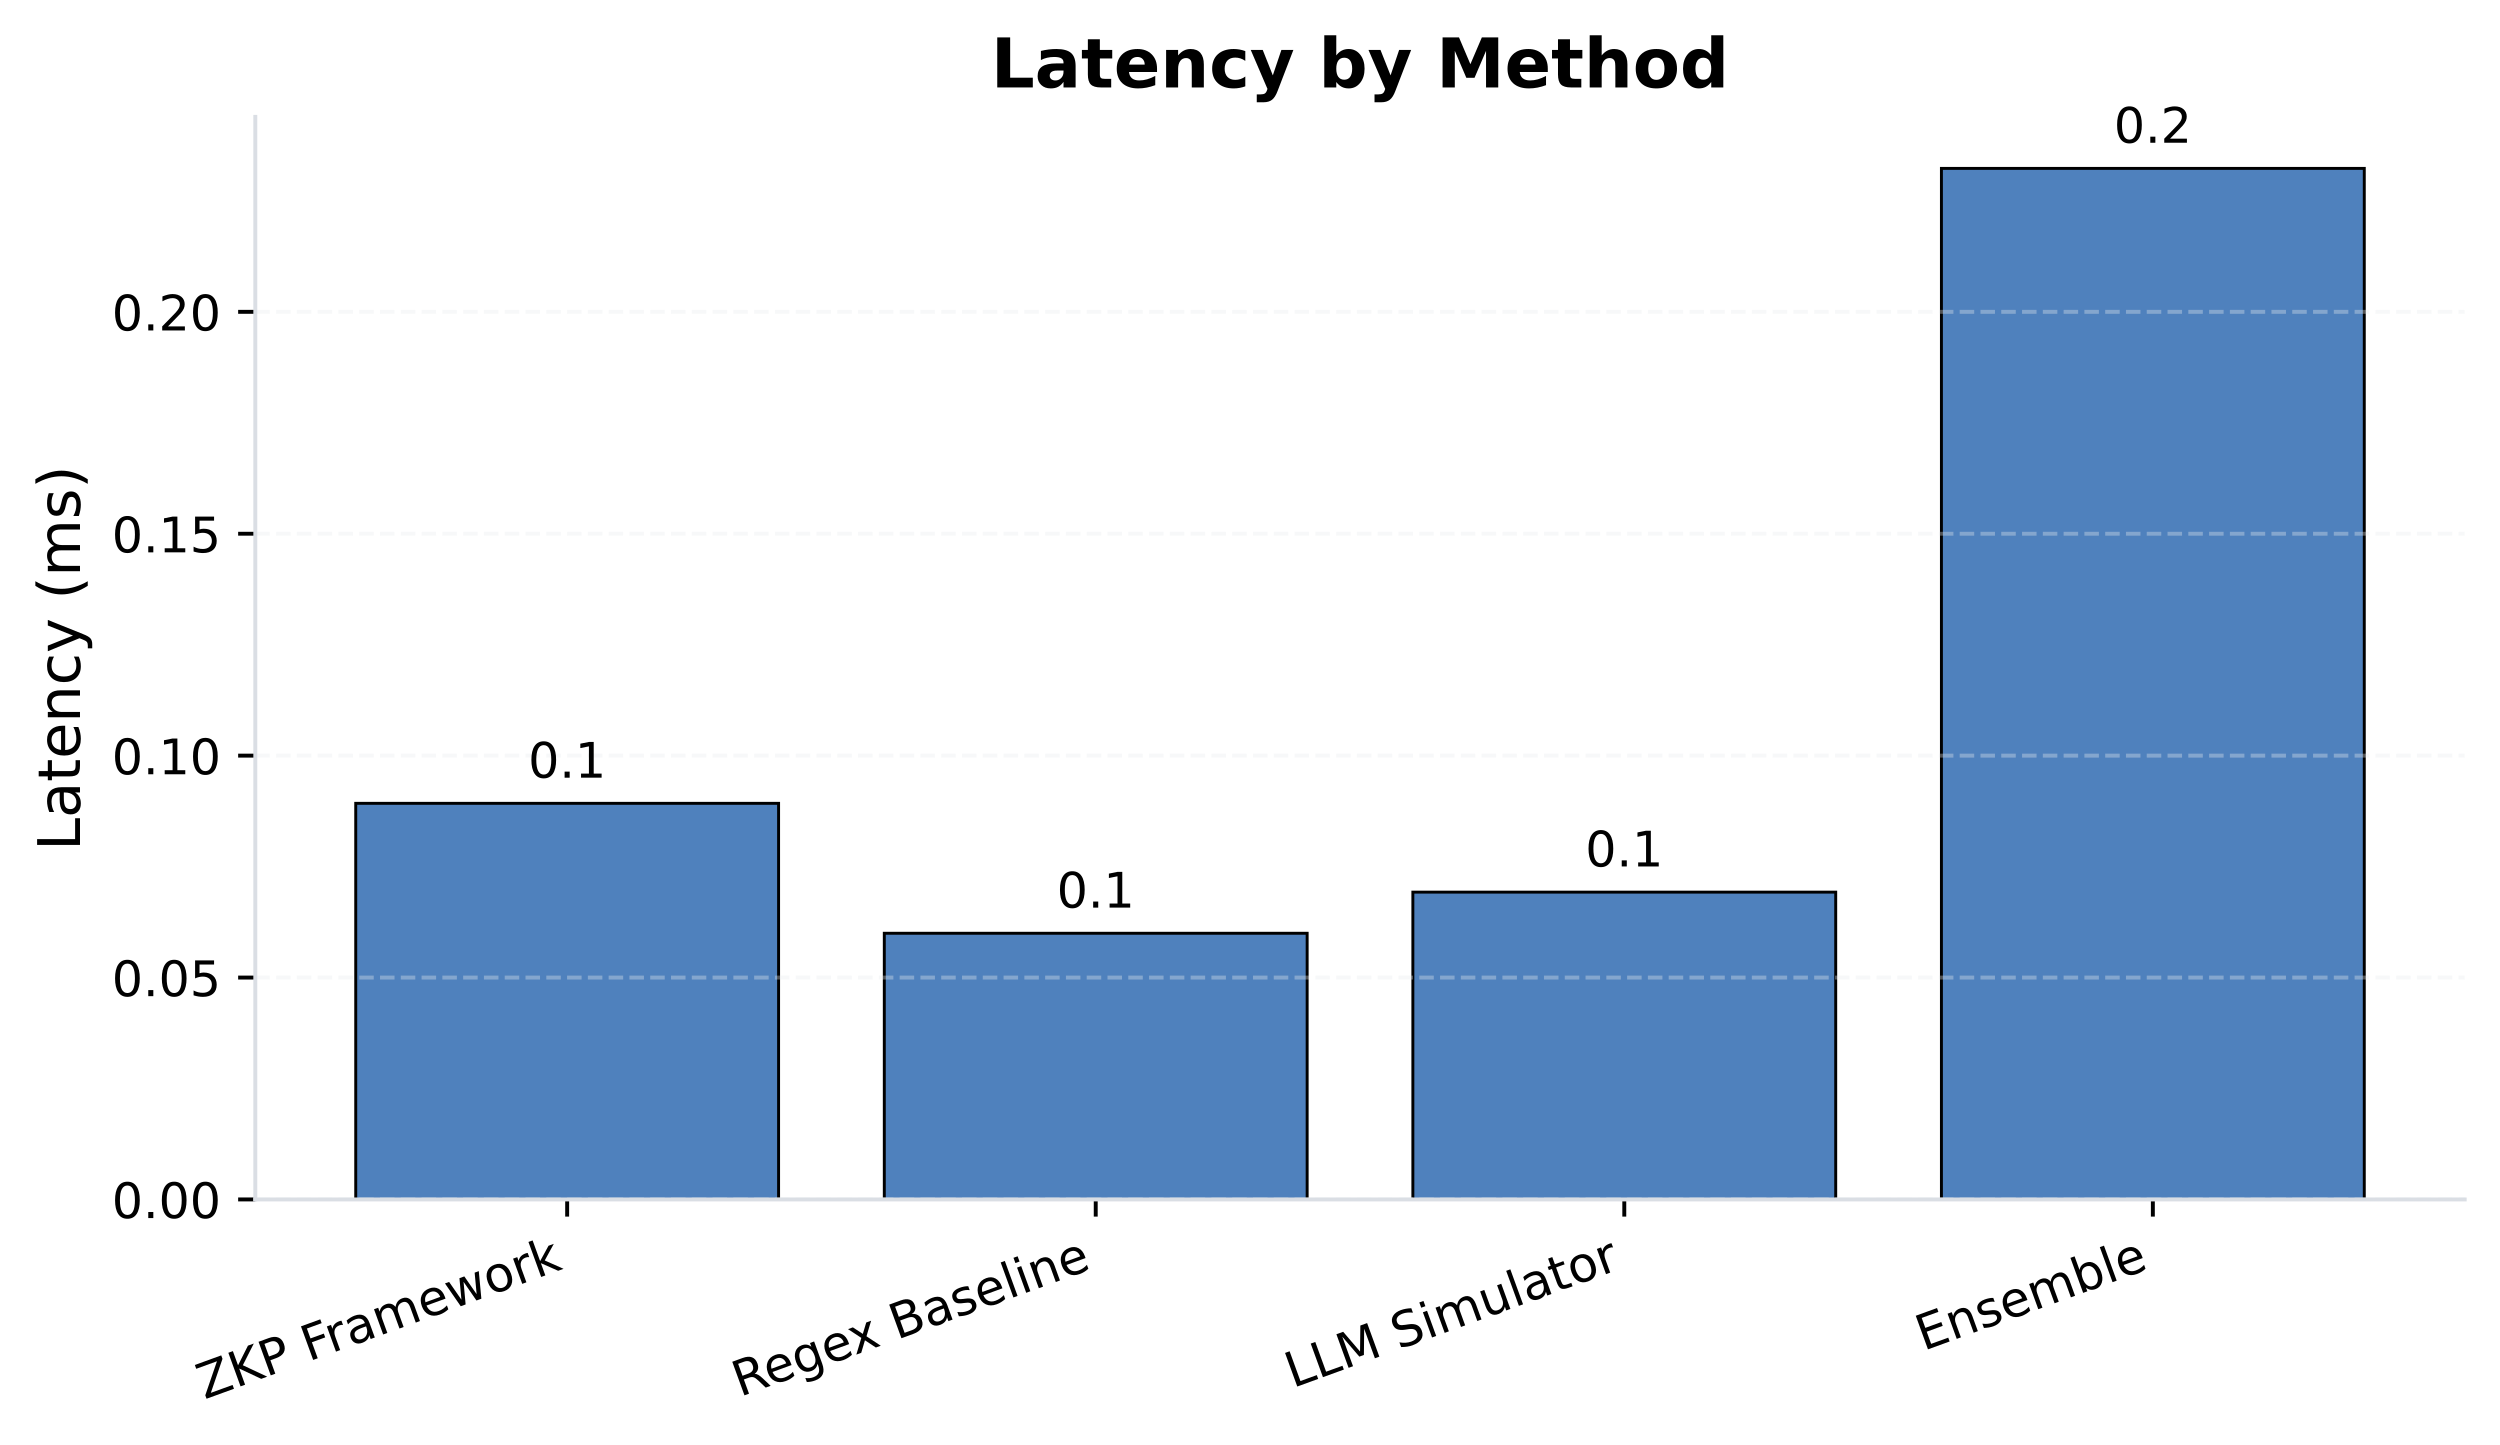
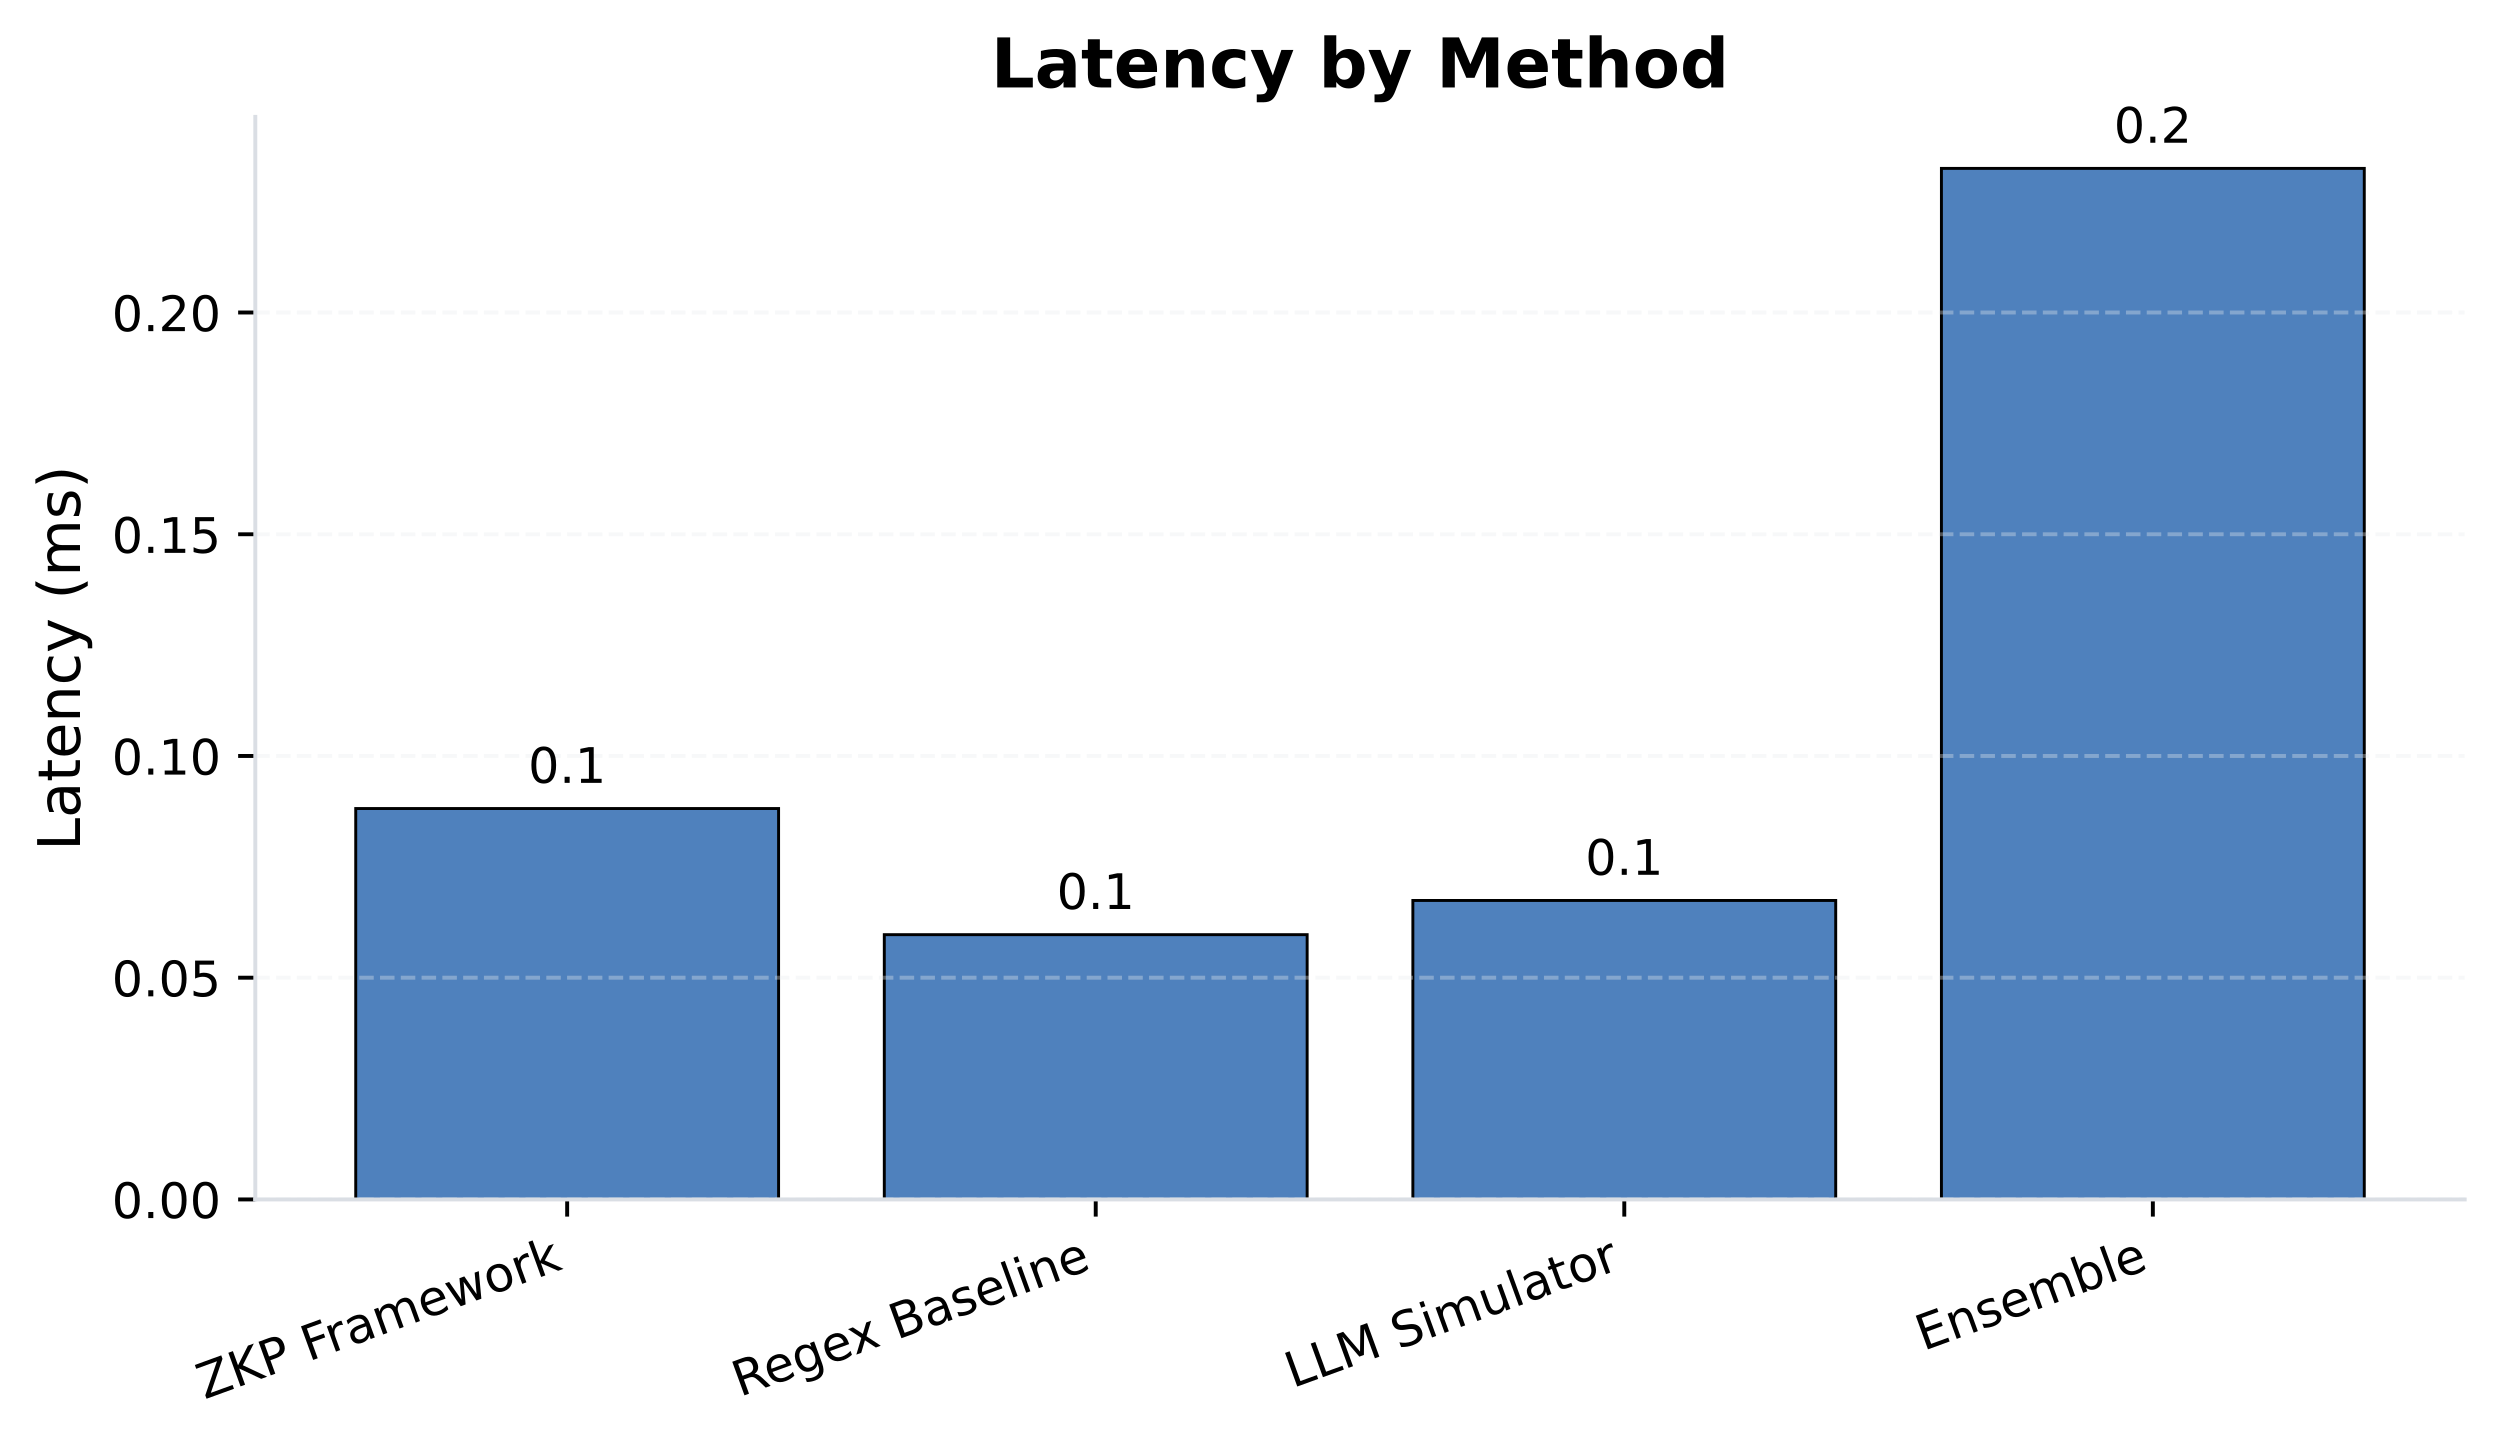
<svg xmlns="http://www.w3.org/2000/svg" xmlns:xlink="http://www.w3.org/1999/xlink" width="509.979pt" height="294.641pt" viewBox="0 0 509.979 294.641" version="1.1">
  <defs>
    <style type="text/css">*{stroke-linejoin: round; stroke-linecap: butt}</style>
  </defs>
  <g id="figure_1">
    <g id="patch_1">
      <path d="M 0 294.641  L 509.979 294.641  L 509.979 0  L 0 0  L 0 294.641  z " style="fill: none" />
    </g>
    <g id="axes_1">
      <g id="patch_2">
        <path d="M 52.079 244.678  L 502.779 244.678  L 502.779 23.838  L 52.079 23.838  L 52.079 244.678  z " style="fill: none" />
      </g>
      <g id="patch_3">
-         <path d="M 72.566 244.678  L 158.824 244.678  L 158.824 163.879  L 72.566 163.879  z " clip-path="url(#p76d40396f7)" style="fill: #4f81bd; stroke: #000000; stroke-width: 0.6; stroke-linejoin: miter" />
+         <path d="M 72.566 244.678  L 158.824 244.678  L 158.824 164.93  L 72.566 164.93  z " clip-path="url(#pe592cdf521)" style="fill: #4f81bd; stroke: #000000; stroke-width: 0.6; stroke-linejoin: miter" />
      </g>
      <g id="patch_4">
-         <path d="M 180.389 244.678  L 266.647 244.678  L 266.647 190.382  L 180.389 190.382  z " clip-path="url(#p76d40396f7)" style="fill: #4f81bd; stroke: #000000; stroke-width: 0.6; stroke-linejoin: miter" />
+         <path d="M 180.389 244.678  L 266.647 244.678  L 266.647 190.661  L 180.389 190.661  z " clip-path="url(#pe592cdf521)" style="fill: #4f81bd; stroke: #000000; stroke-width: 0.6; stroke-linejoin: miter" />
      </g>
      <g id="patch_5">
-         <path d="M 288.212 244.678  L 374.47 244.678  L 374.47 181.982  L 288.212 181.982  z " clip-path="url(#p76d40396f7)" style="fill: #4f81bd; stroke: #000000; stroke-width: 0.6; stroke-linejoin: miter" />
+         <path d="M 288.212 244.678  L 374.47 244.678  L 374.47 183.691  L 288.212 183.691  z " clip-path="url(#pe592cdf521)" style="fill: #4f81bd; stroke: #000000; stroke-width: 0.6; stroke-linejoin: miter" />
      </g>
      <g id="patch_6">
-         <path d="M 396.035 244.678  L 482.293 244.678  L 482.293 34.354  L 396.035 34.354  z " clip-path="url(#p76d40396f7)" style="fill: #4f81bd; stroke: #000000; stroke-width: 0.6; stroke-linejoin: miter" />
+         <path d="M 396.035 244.678  L 482.293 244.678  L 482.293 34.354  L 396.035 34.354  z " clip-path="url(#pe592cdf521)" style="fill: #4f81bd; stroke: #000000; stroke-width: 0.6; stroke-linejoin: miter" />
      </g>
      <g id="matplotlib.axis_1">
        <g id="xtick_1">
          <g id="line2d_1">
            <defs>
-               <path id="me2a628944d" d="M 0 0  L 0 3.5  " style="stroke: #000000; stroke-width: 0.8" />
+               <path id="m9c0363517e" d="M 0 0  L 0 3.5  " style="stroke: #000000; stroke-width: 0.8" />
            </defs>
            <g>
-               <use xlink:href="#me2a628944d" x="115.695" y="244.678" style="stroke: #000000; stroke-width: 0.8" />
+               <use xlink:href="#m9c0363517e" x="115.695" y="244.678" style="stroke: #000000; stroke-width: 0.8" />
            </g>
          </g>
          <g id="text_1">
            <g transform="translate(41.71257 285.4866) rotate(-20) scale(0.1 -0.1)">
              <defs>
                <path id="DejaVuSans-5a" d="M 359 4666  L 4025 4666  L 4025 4184  L 1075 531  L 4097 531  L 4097 0  L 288 0  L 288 481  L 3238 4134  L 359 4134  L 359 4666  z " transform="scale(0.015625)" />
                <path id="DejaVuSans-4b" d="M 628 4666  L 1259 4666  L 1259 2694  L 3353 4666  L 4166 4666  L 1850 2491  L 4331 0  L 3500 0  L 1259 2247  L 1259 0  L 628 0  L 628 4666  z " transform="scale(0.015625)" />
                <path id="DejaVuSans-50" d="M 1259 4147  L 1259 2394  L 2053 2394  Q 2494 2394 2734 2622  Q 2975 2850 2975 3272  Q 2975 3691 2734 3919  Q 2494 4147 2053 4147  L 1259 4147  z M 628 4666  L 2053 4666  Q 2838 4666 3239 4311  Q 3641 3956 3641 3272  Q 3641 2581 3239 2228  Q 2838 1875 2053 1875  L 1259 1875  L 1259 0  L 628 0  L 628 4666  z " transform="scale(0.015625)" />
                <path id="DejaVuSans-20" transform="scale(0.015625)" />
                <path id="DejaVuSans-46" d="M 628 4666  L 3309 4666  L 3309 4134  L 1259 4134  L 1259 2759  L 3109 2759  L 3109 2228  L 1259 2228  L 1259 0  L 628 0  L 628 4666  z " transform="scale(0.015625)" />
                <path id="DejaVuSans-72" d="M 2631 2963  Q 2534 3019 2420 3045  Q 2306 3072 2169 3072  Q 1681 3072 1420 2755  Q 1159 2438 1159 1844  L 1159 0  L 581 0  L 581 3500  L 1159 3500  L 1159 2956  Q 1341 3275 1631 3429  Q 1922 3584 2338 3584  Q 2397 3584 2469 3576  Q 2541 3569 2628 3553  L 2631 2963  z " transform="scale(0.015625)" />
                <path id="DejaVuSans-61" d="M 2194 1759  Q 1497 1759 1228 1600  Q 959 1441 959 1056  Q 959 750 1161 570  Q 1363 391 1709 391  Q 2188 391 2477 730  Q 2766 1069 2766 1631  L 2766 1759  L 2194 1759  z M 3341 1997  L 3341 0  L 2766 0  L 2766 531  Q 2569 213 2275 61  Q 1981 -91 1556 -91  Q 1019 -91 701 211  Q 384 513 384 1019  Q 384 1609 779 1909  Q 1175 2209 1959 2209  L 2766 2209  L 2766 2266  Q 2766 2663 2505 2880  Q 2244 3097 1772 3097  Q 1472 3097 1187 3025  Q 903 2953 641 2809  L 641 3341  Q 956 3463 1253 3523  Q 1550 3584 1831 3584  Q 2591 3584 2966 3190  Q 3341 2797 3341 1997  z " transform="scale(0.015625)" />
                <path id="DejaVuSans-6d" d="M 3328 2828  Q 3544 3216 3844 3400  Q 4144 3584 4550 3584  Q 5097 3584 5394 3201  Q 5691 2819 5691 2113  L 5691 0  L 5113 0  L 5113 2094  Q 5113 2597 4934 2840  Q 4756 3084 4391 3084  Q 3944 3084 3684 2787  Q 3425 2491 3425 1978  L 3425 0  L 2847 0  L 2847 2094  Q 2847 2600 2669 2842  Q 2491 3084 2119 3084  Q 1678 3084 1418 2786  Q 1159 2488 1159 1978  L 1159 0  L 581 0  L 581 3500  L 1159 3500  L 1159 2956  Q 1356 3278 1631 3431  Q 1906 3584 2284 3584  Q 2666 3584 2933 3390  Q 3200 3197 3328 2828  z " transform="scale(0.015625)" />
                <path id="DejaVuSans-65" d="M 3597 1894  L 3597 1613  L 953 1613  Q 991 1019 1311 708  Q 1631 397 2203 397  Q 2534 397 2845 478  Q 3156 559 3463 722  L 3463 178  Q 3153 47 2828 -22  Q 2503 -91 2169 -91  Q 1331 -91 842 396  Q 353 884 353 1716  Q 353 2575 817 3079  Q 1281 3584 2069 3584  Q 2775 3584 3186 3129  Q 3597 2675 3597 1894  z M 3022 2063  Q 3016 2534 2758 2815  Q 2500 3097 2075 3097  Q 1594 3097 1305 2825  Q 1016 2553 972 2059  L 3022 2063  z " transform="scale(0.015625)" />
                <path id="DejaVuSans-77" d="M 269 3500  L 844 3500  L 1563 769  L 2278 3500  L 2956 3500  L 3675 769  L 4391 3500  L 4966 3500  L 4050 0  L 3372 0  L 2619 2869  L 1863 0  L 1184 0  L 269 3500  z " transform="scale(0.015625)" />
                <path id="DejaVuSans-6f" d="M 1959 3097  Q 1497 3097 1228 2736  Q 959 2375 959 1747  Q 959 1119 1226 758  Q 1494 397 1959 397  Q 2419 397 2687 759  Q 2956 1122 2956 1747  Q 2956 2369 2687 2733  Q 2419 3097 1959 3097  z M 1959 3584  Q 2709 3584 3137 3096  Q 3566 2609 3566 1747  Q 3566 888 3137 398  Q 2709 -91 1959 -91  Q 1206 -91 779 398  Q 353 888 353 1747  Q 353 2609 779 3096  Q 1206 3584 1959 3584  z " transform="scale(0.015625)" />
                <path id="DejaVuSans-6b" d="M 581 4863  L 1159 4863  L 1159 1991  L 2875 3500  L 3609 3500  L 1753 1863  L 3688 0  L 2938 0  L 1159 1709  L 1159 0  L 581 0  L 581 4863  z " transform="scale(0.015625)" />
              </defs>
              <use xlink:href="#DejaVuSans-5a" />
              <use xlink:href="#DejaVuSans-4b" transform="translate(68.50586 0)" />
              <use xlink:href="#DejaVuSans-50" transform="translate(134.082 0)" />
              <use xlink:href="#DejaVuSans-20" transform="translate(194.3848 0)" />
              <use xlink:href="#DejaVuSans-46" transform="translate(226.1719 0)" />
              <use xlink:href="#DejaVuSans-72" transform="translate(276.4414 0)" />
              <use xlink:href="#DejaVuSans-61" transform="translate(317.5547 0)" />
              <use xlink:href="#DejaVuSans-6d" transform="translate(378.834 0)" />
              <use xlink:href="#DejaVuSans-65" transform="translate(476.2461 0)" />
              <use xlink:href="#DejaVuSans-77" transform="translate(537.7695 0)" />
              <use xlink:href="#DejaVuSans-6f" transform="translate(619.5566 0)" />
              <use xlink:href="#DejaVuSans-72" transform="translate(680.7383 0)" />
              <use xlink:href="#DejaVuSans-6b" transform="translate(721.8516 0)" />
            </g>
          </g>
        </g>
        <g id="xtick_2">
          <g id="line2d_2">
            <g>
-               <use xlink:href="#me2a628944d" x="223.518" y="244.678" style="stroke: #000000; stroke-width: 0.8" />
+               <use xlink:href="#m9c0363517e" x="223.518" y="244.678" style="stroke: #000000; stroke-width: 0.8" />
            </g>
          </g>
          <g id="text_2">
            <g transform="translate(150.9451 284.9735) rotate(-20) scale(0.1 -0.1)">
              <defs>
                <path id="DejaVuSans-52" d="M 2841 2188  Q 3044 2119 3236 1894  Q 3428 1669 3622 1275  L 4263 0  L 3584 0  L 2988 1197  Q 2756 1666 2539 1819  Q 2322 1972 1947 1972  L 1259 1972  L 1259 0  L 628 0  L 628 4666  L 2053 4666  Q 2853 4666 3247 4331  Q 3641 3997 3641 3322  Q 3641 2881 3436 2590  Q 3231 2300 2841 2188  z M 1259 4147  L 1259 2491  L 2053 2491  Q 2509 2491 2742 2702  Q 2975 2913 2975 3322  Q 2975 3731 2742 3939  Q 2509 4147 2053 4147  L 1259 4147  z " transform="scale(0.015625)" />
                <path id="DejaVuSans-67" d="M 2906 1791  Q 2906 2416 2648 2759  Q 2391 3103 1925 3103  Q 1463 3103 1205 2759  Q 947 2416 947 1791  Q 947 1169 1205 825  Q 1463 481 1925 481  Q 2391 481 2648 825  Q 2906 1169 2906 1791  z M 3481 434  Q 3481 -459 3084 -895  Q 2688 -1331 1869 -1331  Q 1566 -1331 1297 -1286  Q 1028 -1241 775 -1147  L 775 -588  Q 1028 -725 1275 -790  Q 1522 -856 1778 -856  Q 2344 -856 2625 -561  Q 2906 -266 2906 331  L 2906 616  Q 2728 306 2450 153  Q 2172 0 1784 0  Q 1141 0 747 490  Q 353 981 353 1791  Q 353 2603 747 3093  Q 1141 3584 1784 3584  Q 2172 3584 2450 3431  Q 2728 3278 2906 2969  L 2906 3500  L 3481 3500  L 3481 434  z " transform="scale(0.015625)" />
                <path id="DejaVuSans-78" d="M 3513 3500  L 2247 1797  L 3578 0  L 2900 0  L 1881 1375  L 863 0  L 184 0  L 1544 1831  L 300 3500  L 978 3500  L 1906 2253  L 2834 3500  L 3513 3500  z " transform="scale(0.015625)" />
                <path id="DejaVuSans-42" d="M 1259 2228  L 1259 519  L 2272 519  Q 2781 519 3026 730  Q 3272 941 3272 1375  Q 3272 1813 3026 2020  Q 2781 2228 2272 2228  L 1259 2228  z M 1259 4147  L 1259 2741  L 2194 2741  Q 2656 2741 2882 2914  Q 3109 3088 3109 3444  Q 3109 3797 2882 3972  Q 2656 4147 2194 4147  L 1259 4147  z M 628 4666  L 2241 4666  Q 2963 4666 3353 4366  Q 3744 4066 3744 3513  Q 3744 3084 3544 2831  Q 3344 2578 2956 2516  Q 3422 2416 3680 2098  Q 3938 1781 3938 1306  Q 3938 681 3513 340  Q 3088 0 2303 0  L 628 0  L 628 4666  z " transform="scale(0.015625)" />
                <path id="DejaVuSans-73" d="M 2834 3397  L 2834 2853  Q 2591 2978 2328 3040  Q 2066 3103 1784 3103  Q 1356 3103 1142 2972  Q 928 2841 928 2578  Q 928 2378 1081 2264  Q 1234 2150 1697 2047  L 1894 2003  Q 2506 1872 2764 1633  Q 3022 1394 3022 966  Q 3022 478 2636 193  Q 2250 -91 1575 -91  Q 1294 -91 989 -36  Q 684 19 347 128  L 347 722  Q 666 556 975 473  Q 1284 391 1588 391  Q 1994 391 2212 530  Q 2431 669 2431 922  Q 2431 1156 2273 1281  Q 2116 1406 1581 1522  L 1381 1569  Q 847 1681 609 1914  Q 372 2147 372 2553  Q 372 3047 722 3315  Q 1072 3584 1716 3584  Q 2034 3584 2315 3537  Q 2597 3491 2834 3397  z " transform="scale(0.015625)" />
                <path id="DejaVuSans-6c" d="M 603 4863  L 1178 4863  L 1178 0  L 603 0  L 603 4863  z " transform="scale(0.015625)" />
                <path id="DejaVuSans-69" d="M 603 3500  L 1178 3500  L 1178 0  L 603 0  L 603 3500  z M 603 4863  L 1178 4863  L 1178 4134  L 603 4134  L 603 4863  z " transform="scale(0.015625)" />
                <path id="DejaVuSans-6e" d="M 3513 2113  L 3513 0  L 2938 0  L 2938 2094  Q 2938 2591 2744 2837  Q 2550 3084 2163 3084  Q 1697 3084 1428 2787  Q 1159 2491 1159 1978  L 1159 0  L 581 0  L 581 3500  L 1159 3500  L 1159 2956  Q 1366 3272 1645 3428  Q 1925 3584 2291 3584  Q 2894 3584 3203 3211  Q 3513 2838 3513 2113  z " transform="scale(0.015625)" />
              </defs>
              <use xlink:href="#DejaVuSans-52" />
              <use xlink:href="#DejaVuSans-65" transform="translate(64.98242 0)" />
              <use xlink:href="#DejaVuSans-67" transform="translate(126.5059 0)" />
              <use xlink:href="#DejaVuSans-65" transform="translate(189.9824 0)" />
              <use xlink:href="#DejaVuSans-78" transform="translate(249.7559 0)" />
              <use xlink:href="#DejaVuSans-20" transform="translate(308.9355 0)" />
              <use xlink:href="#DejaVuSans-42" transform="translate(340.7227 0)" />
              <use xlink:href="#DejaVuSans-61" transform="translate(409.3262 0)" />
              <use xlink:href="#DejaVuSans-73" transform="translate(470.6055 0)" />
              <use xlink:href="#DejaVuSans-65" transform="translate(522.7051 0)" />
              <use xlink:href="#DejaVuSans-6c" transform="translate(584.2285 0)" />
              <use xlink:href="#DejaVuSans-69" transform="translate(612.0117 0)" />
              <use xlink:href="#DejaVuSans-6e" transform="translate(639.7949 0)" />
              <use xlink:href="#DejaVuSans-65" transform="translate(703.1738 0)" />
            </g>
          </g>
        </g>
        <g id="xtick_3">
          <g id="line2d_3">
            <g>
-               <use xlink:href="#me2a628944d" x="331.341" y="244.678" style="stroke: #000000; stroke-width: 0.8" />
+               <use xlink:href="#m9c0363517e" x="331.341" y="244.678" style="stroke: #000000; stroke-width: 0.8" />
            </g>
          </g>
          <g id="text_3">
            <g transform="translate(263.7132 283.1737) rotate(-20) scale(0.1 -0.1)">
              <defs>
                <path id="DejaVuSans-4c" d="M 628 4666  L 1259 4666  L 1259 531  L 3531 531  L 3531 0  L 628 0  L 628 4666  z " transform="scale(0.015625)" />
                <path id="DejaVuSans-4d" d="M 628 4666  L 1569 4666  L 2759 1491  L 3956 4666  L 4897 4666  L 4897 0  L 4281 0  L 4281 4097  L 3078 897  L 2444 897  L 1241 4097  L 1241 0  L 628 0  L 628 4666  z " transform="scale(0.015625)" />
                <path id="DejaVuSans-53" d="M 3425 4513  L 3425 3897  Q 3066 4069 2747 4153  Q 2428 4238 2131 4238  Q 1616 4238 1336 4038  Q 1056 3838 1056 3469  Q 1056 3159 1242 3001  Q 1428 2844 1947 2747  L 2328 2669  Q 3034 2534 3370 2195  Q 3706 1856 3706 1288  Q 3706 609 3251 259  Q 2797 -91 1919 -91  Q 1588 -91 1214 -16  Q 841 59 441 206  L 441 856  Q 825 641 1194 531  Q 1563 422 1919 422  Q 2459 422 2753 634  Q 3047 847 3047 1241  Q 3047 1584 2836 1778  Q 2625 1972 2144 2069  L 1759 2144  Q 1053 2284 737 2584  Q 422 2884 422 3419  Q 422 4038 858 4394  Q 1294 4750 2059 4750  Q 2388 4750 2728 4690  Q 3069 4631 3425 4513  z " transform="scale(0.015625)" />
                <path id="DejaVuSans-75" d="M 544 1381  L 544 3500  L 1119 3500  L 1119 1403  Q 1119 906 1312 657  Q 1506 409 1894 409  Q 2359 409 2629 706  Q 2900 1003 2900 1516  L 2900 3500  L 3475 3500  L 3475 0  L 2900 0  L 2900 538  Q 2691 219 2414 64  Q 2138 -91 1772 -91  Q 1169 -91 856 284  Q 544 659 544 1381  z M 1991 3584  L 1991 3584  z " transform="scale(0.015625)" />
                <path id="DejaVuSans-74" d="M 1172 4494  L 1172 3500  L 2356 3500  L 2356 3053  L 1172 3053  L 1172 1153  Q 1172 725 1289 603  Q 1406 481 1766 481  L 2356 481  L 2356 0  L 1766 0  Q 1100 0 847 248  Q 594 497 594 1153  L 594 3053  L 172 3053  L 172 3500  L 594 3500  L 594 4494  L 1172 4494  z " transform="scale(0.015625)" />
              </defs>
              <use xlink:href="#DejaVuSans-4c" />
              <use xlink:href="#DejaVuSans-4c" transform="translate(55.71289 0)" />
              <use xlink:href="#DejaVuSans-4d" transform="translate(111.4258 0)" />
              <use xlink:href="#DejaVuSans-20" transform="translate(197.7051 0)" />
              <use xlink:href="#DejaVuSans-53" transform="translate(229.4922 0)" />
              <use xlink:href="#DejaVuSans-69" transform="translate(292.9688 0)" />
              <use xlink:href="#DejaVuSans-6d" transform="translate(320.752 0)" />
              <use xlink:href="#DejaVuSans-75" transform="translate(418.1641 0)" />
              <use xlink:href="#DejaVuSans-6c" transform="translate(481.543 0)" />
              <use xlink:href="#DejaVuSans-61" transform="translate(509.3262 0)" />
              <use xlink:href="#DejaVuSans-74" transform="translate(570.6055 0)" />
              <use xlink:href="#DejaVuSans-6f" transform="translate(609.8145 0)" />
              <use xlink:href="#DejaVuSans-72" transform="translate(670.9961 0)" />
            </g>
          </g>
        </g>
        <g id="xtick_4">
          <g id="line2d_4">
            <g>
-               <use xlink:href="#me2a628944d" x="439.164" y="244.678" style="stroke: #000000; stroke-width: 0.8" />
+               <use xlink:href="#m9c0363517e" x="439.164" y="244.678" style="stroke: #000000; stroke-width: 0.8" />
            </g>
          </g>
          <g id="text_4">
            <g transform="translate(392.3709 275.5904) rotate(-20) scale(0.1 -0.1)">
              <defs>
                <path id="DejaVuSans-45" d="M 628 4666  L 3578 4666  L 3578 4134  L 1259 4134  L 1259 2753  L 3481 2753  L 3481 2222  L 1259 2222  L 1259 531  L 3634 531  L 3634 0  L 628 0  L 628 4666  z " transform="scale(0.015625)" />
                <path id="DejaVuSans-62" d="M 3116 1747  Q 3116 2381 2855 2742  Q 2594 3103 2138 3103  Q 1681 3103 1420 2742  Q 1159 2381 1159 1747  Q 1159 1113 1420 752  Q 1681 391 2138 391  Q 2594 391 2855 752  Q 3116 1113 3116 1747  z M 1159 2969  Q 1341 3281 1617 3432  Q 1894 3584 2278 3584  Q 2916 3584 3314 3078  Q 3713 2572 3713 1747  Q 3713 922 3314 415  Q 2916 -91 2278 -91  Q 1894 -91 1617 61  Q 1341 213 1159 525  L 1159 0  L 581 0  L 581 4863  L 1159 4863  L 1159 2969  z " transform="scale(0.015625)" />
              </defs>
              <use xlink:href="#DejaVuSans-45" />
              <use xlink:href="#DejaVuSans-6e" transform="translate(63.18359 0)" />
              <use xlink:href="#DejaVuSans-73" transform="translate(126.5625 0)" />
              <use xlink:href="#DejaVuSans-65" transform="translate(178.6621 0)" />
              <use xlink:href="#DejaVuSans-6d" transform="translate(240.1855 0)" />
              <use xlink:href="#DejaVuSans-62" transform="translate(337.5977 0)" />
              <use xlink:href="#DejaVuSans-6c" transform="translate(401.0742 0)" />
              <use xlink:href="#DejaVuSans-65" transform="translate(428.8574 0)" />
            </g>
          </g>
        </g>
      </g>
      <g id="matplotlib.axis_2">
        <g id="ytick_1">
          <g id="line2d_5">
-             <path d="M 52.079 244.678  L 502.779 244.678  " clip-path="url(#p76d40396f7)" style="fill: none; stroke-dasharray: 2.96,1.28; stroke-dashoffset: 0; stroke: #e9ecef; stroke-opacity: 0.35; stroke-width: 0.8" />
+             <path d="M 52.079 244.678  L 502.779 244.678  " clip-path="url(#pe592cdf521)" style="fill: none; stroke-dasharray: 2.96,1.28; stroke-dashoffset: 0; stroke: #e9ecef; stroke-opacity: 0.35; stroke-width: 0.8" />
          </g>
          <g id="line2d_6">
            <defs>
-               <path id="md58b514994" d="M 0 0  L -3.5 0  " style="stroke: #000000; stroke-width: 0.8" />
+               <path id="m1a07a8ae56" d="M 0 0  L -3.5 0  " style="stroke: #000000; stroke-width: 0.8" />
            </defs>
            <g>
-               <use xlink:href="#md58b514994" x="52.079" y="244.678" style="stroke: #000000; stroke-width: 0.8" />
+               <use xlink:href="#m1a07a8ae56" x="52.079" y="244.678" style="stroke: #000000; stroke-width: 0.8" />
            </g>
          </g>
          <g id="text_5">
            <g transform="translate(22.81375 248.4771) scale(0.1 -0.1)">
              <defs>
                <path id="DejaVuSans-30" d="M 2034 4250  Q 1547 4250 1301 3770  Q 1056 3291 1056 2328  Q 1056 1369 1301 889  Q 1547 409 2034 409  Q 2525 409 2770 889  Q 3016 1369 3016 2328  Q 3016 3291 2770 3770  Q 2525 4250 2034 4250  z M 2034 4750  Q 2819 4750 3233 4129  Q 3647 3509 3647 2328  Q 3647 1150 3233 529  Q 2819 -91 2034 -91  Q 1250 -91 836 529  Q 422 1150 422 2328  Q 422 3509 836 4129  Q 1250 4750 2034 4750  z " transform="scale(0.015625)" />
                <path id="DejaVuSans-2e" d="M 684 794  L 1344 794  L 1344 0  L 684 0  L 684 794  z " transform="scale(0.015625)" />
              </defs>
              <use xlink:href="#DejaVuSans-30" />
              <use xlink:href="#DejaVuSans-2e" transform="translate(63.62305 0)" />
              <use xlink:href="#DejaVuSans-30" transform="translate(95.41016 0)" />
              <use xlink:href="#DejaVuSans-30" transform="translate(159.0332 0)" />
            </g>
          </g>
        </g>
        <g id="ytick_2">
          <g id="line2d_7">
-             <path d="M 52.079 199.411  L 502.779 199.411  " clip-path="url(#p76d40396f7)" style="fill: none; stroke-dasharray: 2.96,1.28; stroke-dashoffset: 0; stroke: #e9ecef; stroke-opacity: 0.35; stroke-width: 0.8" />
+             <path d="M 52.079 199.447  L 502.779 199.447  " clip-path="url(#pe592cdf521)" style="fill: none; stroke-dasharray: 2.96,1.28; stroke-dashoffset: 0; stroke: #e9ecef; stroke-opacity: 0.35; stroke-width: 0.8" />
          </g>
          <g id="line2d_8">
            <g>
-               <use xlink:href="#md58b514994" x="52.079" y="199.411" style="stroke: #000000; stroke-width: 0.8" />
+               <use xlink:href="#m1a07a8ae56" x="52.079" y="199.447" style="stroke: #000000; stroke-width: 0.8" />
            </g>
          </g>
          <g id="text_6">
-             <g transform="translate(22.81375 203.2102) scale(0.1 -0.1)">
+             <g transform="translate(22.81375 203.246) scale(0.1 -0.1)">
              <defs>
                <path id="DejaVuSans-35" d="M 691 4666  L 3169 4666  L 3169 4134  L 1269 4134  L 1269 2991  Q 1406 3038 1543 3061  Q 1681 3084 1819 3084  Q 2600 3084 3056 2656  Q 3513 2228 3513 1497  Q 3513 744 3044 326  Q 2575 -91 1722 -91  Q 1428 -91 1123 -41  Q 819 9 494 109  L 494 744  Q 775 591 1075 516  Q 1375 441 1709 441  Q 2250 441 2565 725  Q 2881 1009 2881 1497  Q 2881 1984 2565 2268  Q 2250 2553 1709 2553  Q 1456 2553 1204 2497  Q 953 2441 691 2322  L 691 4666  z " transform="scale(0.015625)" />
              </defs>
              <use xlink:href="#DejaVuSans-30" />
              <use xlink:href="#DejaVuSans-2e" transform="translate(63.62305 0)" />
              <use xlink:href="#DejaVuSans-30" transform="translate(95.41016 0)" />
              <use xlink:href="#DejaVuSans-35" transform="translate(159.0332 0)" />
            </g>
          </g>
        </g>
        <g id="ytick_3">
          <g id="line2d_9">
-             <path d="M 52.079 154.144  L 502.779 154.144  " clip-path="url(#p76d40396f7)" style="fill: none; stroke-dasharray: 2.96,1.28; stroke-dashoffset: 0; stroke: #e9ecef; stroke-opacity: 0.35; stroke-width: 0.8" />
+             <path d="M 52.079 154.216  L 502.779 154.216  " clip-path="url(#pe592cdf521)" style="fill: none; stroke-dasharray: 2.96,1.28; stroke-dashoffset: 0; stroke: #e9ecef; stroke-opacity: 0.35; stroke-width: 0.8" />
          </g>
          <g id="line2d_10">
            <g>
-               <use xlink:href="#md58b514994" x="52.079" y="154.144" style="stroke: #000000; stroke-width: 0.8" />
+               <use xlink:href="#m1a07a8ae56" x="52.079" y="154.216" style="stroke: #000000; stroke-width: 0.8" />
            </g>
          </g>
          <g id="text_7">
-             <g transform="translate(22.81375 157.9433) scale(0.1 -0.1)">
+             <g transform="translate(22.81375 158.0149) scale(0.1 -0.1)">
              <defs>
                <path id="DejaVuSans-31" d="M 794 531  L 1825 531  L 1825 4091  L 703 3866  L 703 4441  L 1819 4666  L 2450 4666  L 2450 531  L 3481 531  L 3481 0  L 794 0  L 794 531  z " transform="scale(0.015625)" />
              </defs>
              <use xlink:href="#DejaVuSans-30" />
              <use xlink:href="#DejaVuSans-2e" transform="translate(63.62305 0)" />
              <use xlink:href="#DejaVuSans-31" transform="translate(95.41016 0)" />
              <use xlink:href="#DejaVuSans-30" transform="translate(159.0332 0)" />
            </g>
          </g>
        </g>
        <g id="ytick_4">
          <g id="line2d_11">
-             <path d="M 52.079 108.877  L 502.779 108.877  " clip-path="url(#p76d40396f7)" style="fill: none; stroke-dasharray: 2.96,1.28; stroke-dashoffset: 0; stroke: #e9ecef; stroke-opacity: 0.35; stroke-width: 0.8" />
+             <path d="M 52.079 108.985  L 502.779 108.985  " clip-path="url(#pe592cdf521)" style="fill: none; stroke-dasharray: 2.96,1.28; stroke-dashoffset: 0; stroke: #e9ecef; stroke-opacity: 0.35; stroke-width: 0.8" />
          </g>
          <g id="line2d_12">
            <g>
-               <use xlink:href="#md58b514994" x="52.079" y="108.877" style="stroke: #000000; stroke-width: 0.8" />
+               <use xlink:href="#m1a07a8ae56" x="52.079" y="108.985" style="stroke: #000000; stroke-width: 0.8" />
            </g>
          </g>
          <g id="text_8">
-             <g transform="translate(22.81375 112.6764) scale(0.1 -0.1)">
+             <g transform="translate(22.81375 112.7838) scale(0.1 -0.1)">
              <use xlink:href="#DejaVuSans-30" />
              <use xlink:href="#DejaVuSans-2e" transform="translate(63.62305 0)" />
              <use xlink:href="#DejaVuSans-31" transform="translate(95.41016 0)" />
              <use xlink:href="#DejaVuSans-35" transform="translate(159.0332 0)" />
            </g>
          </g>
        </g>
        <g id="ytick_5">
          <g id="line2d_13">
-             <path d="M 52.079 63.61  L 502.779 63.61  " clip-path="url(#p76d40396f7)" style="fill: none; stroke-dasharray: 2.96,1.28; stroke-dashoffset: 0; stroke: #e9ecef; stroke-opacity: 0.35; stroke-width: 0.8" />
+             <path d="M 52.079 63.753  L 502.779 63.753  " clip-path="url(#pe592cdf521)" style="fill: none; stroke-dasharray: 2.96,1.28; stroke-dashoffset: 0; stroke: #e9ecef; stroke-opacity: 0.35; stroke-width: 0.8" />
          </g>
          <g id="line2d_14">
            <g>
-               <use xlink:href="#md58b514994" x="52.079" y="63.61" style="stroke: #000000; stroke-width: 0.8" />
+               <use xlink:href="#m1a07a8ae56" x="52.079" y="63.753" style="stroke: #000000; stroke-width: 0.8" />
            </g>
          </g>
          <g id="text_9">
-             <g transform="translate(22.81375 67.40949) scale(0.1 -0.1)">
+             <g transform="translate(22.81375 67.55266) scale(0.1 -0.1)">
              <defs>
                <path id="DejaVuSans-32" d="M 1228 531  L 3431 531  L 3431 0  L 469 0  L 469 531  Q 828 903 1448 1529  Q 2069 2156 2228 2338  Q 2531 2678 2651 2914  Q 2772 3150 2772 3378  Q 2772 3750 2511 3984  Q 2250 4219 1831 4219  Q 1534 4219 1204 4116  Q 875 4013 500 3803  L 500 4441  Q 881 4594 1212 4672  Q 1544 4750 1819 4750  Q 2544 4750 2975 4387  Q 3406 4025 3406 3419  Q 3406 3131 3298 2873  Q 3191 2616 2906 2266  Q 2828 2175 2409 1742  Q 1991 1309 1228 531  z " transform="scale(0.015625)" />
              </defs>
              <use xlink:href="#DejaVuSans-30" />
              <use xlink:href="#DejaVuSans-2e" transform="translate(63.62305 0)" />
              <use xlink:href="#DejaVuSans-32" transform="translate(95.41016 0)" />
              <use xlink:href="#DejaVuSans-30" transform="translate(159.0332 0)" />
            </g>
          </g>
        </g>
        <g id="text_10">
          <g transform="translate(16.31812 173.5335) rotate(-90) scale(0.12 -0.12)">
            <defs>
              <path id="DejaVuSans-63" d="M 3122 3366  L 3122 2828  Q 2878 2963 2633 3030  Q 2388 3097 2138 3097  Q 1578 3097 1268 2742  Q 959 2388 959 1747  Q 959 1106 1268 751  Q 1578 397 2138 397  Q 2388 397 2633 464  Q 2878 531 3122 666  L 3122 134  Q 2881 22 2623 -34  Q 2366 -91 2075 -91  Q 1284 -91 818 406  Q 353 903 353 1747  Q 353 2603 823 3093  Q 1294 3584 2113 3584  Q 2378 3584 2631 3529  Q 2884 3475 3122 3366  z " transform="scale(0.015625)" />
              <path id="DejaVuSans-79" d="M 2059 -325  Q 1816 -950 1584 -1140  Q 1353 -1331 966 -1331  L 506 -1331  L 506 -850  L 844 -850  Q 1081 -850 1212 -737  Q 1344 -625 1503 -206  L 1606 56  L 191 3500  L 800 3500  L 1894 763  L 2988 3500  L 3597 3500  L 2059 -325  z " transform="scale(0.015625)" />
              <path id="DejaVuSans-28" d="M 1984 4856  Q 1566 4138 1362 3434  Q 1159 2731 1159 2009  Q 1159 1288 1364 580  Q 1569 -128 1984 -844  L 1484 -844  Q 1016 -109 783 600  Q 550 1309 550 2009  Q 550 2706 781 3412  Q 1013 4119 1484 4856  L 1984 4856  z " transform="scale(0.015625)" />
              <path id="DejaVuSans-29" d="M 513 4856  L 1013 4856  Q 1481 4119 1714 3412  Q 1947 2706 1947 2009  Q 1947 1309 1714 600  Q 1481 -109 1013 -844  L 513 -844  Q 928 -128 1133 580  Q 1338 1288 1338 2009  Q 1338 2731 1133 3434  Q 928 4138 513 4856  z " transform="scale(0.015625)" />
            </defs>
            <use xlink:href="#DejaVuSans-4c" />
            <use xlink:href="#DejaVuSans-61" transform="translate(55.71289 0)" />
            <use xlink:href="#DejaVuSans-74" transform="translate(116.9922 0)" />
            <use xlink:href="#DejaVuSans-65" transform="translate(156.2012 0)" />
            <use xlink:href="#DejaVuSans-6e" transform="translate(217.7246 0)" />
            <use xlink:href="#DejaVuSans-63" transform="translate(281.1035 0)" />
            <use xlink:href="#DejaVuSans-79" transform="translate(336.084 0)" />
            <use xlink:href="#DejaVuSans-20" transform="translate(395.2637 0)" />
            <use xlink:href="#DejaVuSans-28" transform="translate(427.0508 0)" />
            <use xlink:href="#DejaVuSans-6d" transform="translate(466.0645 0)" />
            <use xlink:href="#DejaVuSans-73" transform="translate(563.4766 0)" />
            <use xlink:href="#DejaVuSans-29" transform="translate(615.5762 0)" />
          </g>
        </g>
      </g>
      <g id="patch_7">
        <path d="M 52.079 244.678  L 52.079 23.838  " style="fill: none; stroke: #dadee4; stroke-width: 0.8; stroke-linejoin: miter; stroke-linecap: square" />
      </g>
      <g id="patch_8">
        <path d="M 52.079 244.678  L 502.779 244.678  " style="fill: none; stroke: #dadee4; stroke-width: 0.8; stroke-linejoin: miter; stroke-linecap: square" />
      </g>
      <g id="text_11">
-         <g transform="translate(107.7434 158.6443) scale(0.1 -0.1)">
+         <g transform="translate(107.7434 159.6951) scale(0.1 -0.1)">
          <use xlink:href="#DejaVuSans-30" />
          <use xlink:href="#DejaVuSans-2e" transform="translate(63.62305 0)" />
          <use xlink:href="#DejaVuSans-31" transform="translate(95.41016 0)" />
        </g>
      </g>
      <g id="text_12">
-         <g transform="translate(215.5663 185.1478) scale(0.1 -0.1)">
+         <g transform="translate(215.5663 185.4263) scale(0.1 -0.1)">
          <use xlink:href="#DejaVuSans-30" />
          <use xlink:href="#DejaVuSans-2e" transform="translate(63.62305 0)" />
          <use xlink:href="#DejaVuSans-31" transform="translate(95.41016 0)" />
        </g>
      </g>
      <g id="text_13">
-         <g transform="translate(323.3893 176.747) scale(0.1 -0.1)">
+         <g transform="translate(323.3893 178.4561) scale(0.1 -0.1)">
          <use xlink:href="#DejaVuSans-30" />
          <use xlink:href="#DejaVuSans-2e" transform="translate(63.62305 0)" />
          <use xlink:href="#DejaVuSans-31" transform="translate(95.41016 0)" />
        </g>
      </g>
      <g id="text_14">
        <g transform="translate(431.2123 29.11946) scale(0.1 -0.1)">
          <use xlink:href="#DejaVuSans-30" />
          <use xlink:href="#DejaVuSans-2e" transform="translate(63.62305 0)" />
          <use xlink:href="#DejaVuSans-32" transform="translate(95.41016 0)" />
        </g>
      </g>
      <g id="text_15">
        <g transform="translate(202.1455 17.83781) scale(0.14 -0.14)">
          <defs>
            <path id="DejaVuSans-Bold-4c" d="M 588 4666  L 1791 4666  L 1791 909  L 3903 909  L 3903 0  L 588 0  L 588 4666  z " transform="scale(0.015625)" />
            <path id="DejaVuSans-Bold-61" d="M 2106 1575  Q 1756 1575 1579 1456  Q 1403 1338 1403 1106  Q 1403 894 1545 773  Q 1688 653 1941 653  Q 2256 653 2472 879  Q 2688 1106 2688 1447  L 2688 1575  L 2106 1575  z M 3816 1997  L 3816 0  L 2688 0  L 2688 519  Q 2463 200 2181 54  Q 1900 -91 1497 -91  Q 953 -91 614 226  Q 275 544 275 1050  Q 275 1666 698 1953  Q 1122 2241 2028 2241  L 2688 2241  L 2688 2328  Q 2688 2594 2478 2717  Q 2269 2841 1825 2841  Q 1466 2841 1156 2769  Q 847 2697 581 2553  L 581 3406  Q 941 3494 1303 3539  Q 1666 3584 2028 3584  Q 2975 3584 3395 3211  Q 3816 2838 3816 1997  z " transform="scale(0.015625)" />
            <path id="DejaVuSans-Bold-74" d="M 1759 4494  L 1759 3500  L 2913 3500  L 2913 2700  L 1759 2700  L 1759 1216  Q 1759 972 1856 886  Q 1953 800 2241 800  L 2816 800  L 2816 0  L 1856 0  Q 1194 0 917 276  Q 641 553 641 1216  L 641 2700  L 84 2700  L 84 3500  L 641 3500  L 641 4494  L 1759 4494  z " transform="scale(0.015625)" />
            <path id="DejaVuSans-Bold-65" d="M 4031 1759  L 4031 1441  L 1416 1441  Q 1456 1047 1700 850  Q 1944 653 2381 653  Q 2734 653 3104 758  Q 3475 863 3866 1075  L 3866 213  Q 3469 63 3072 -14  Q 2675 -91 2278 -91  Q 1328 -91 801 392  Q 275 875 275 1747  Q 275 2603 792 3093  Q 1309 3584 2216 3584  Q 3041 3584 3536 3087  Q 4031 2591 4031 1759  z M 2881 2131  Q 2881 2450 2695 2645  Q 2509 2841 2209 2841  Q 1884 2841 1681 2658  Q 1478 2475 1428 2131  L 2881 2131  z " transform="scale(0.015625)" />
            <path id="DejaVuSans-Bold-6e" d="M 4056 2131  L 4056 0  L 2931 0  L 2931 347  L 2931 1631  Q 2931 2084 2911 2256  Q 2891 2428 2841 2509  Q 2775 2619 2662 2680  Q 2550 2741 2406 2741  Q 2056 2741 1856 2470  Q 1656 2200 1656 1722  L 1656 0  L 538 0  L 538 3500  L 1656 3500  L 1656 2988  Q 1909 3294 2193 3439  Q 2478 3584 2822 3584  Q 3428 3584 3742 3212  Q 4056 2841 4056 2131  z " transform="scale(0.015625)" />
            <path id="DejaVuSans-Bold-63" d="M 3366 3391  L 3366 2478  Q 3138 2634 2908 2709  Q 2678 2784 2431 2784  Q 1963 2784 1702 2511  Q 1441 2238 1441 1747  Q 1441 1256 1702 982  Q 1963 709 2431 709  Q 2694 709 2930 787  Q 3166 866 3366 1019  L 3366 103  Q 3103 6 2833 -42  Q 2563 -91 2291 -91  Q 1344 -91 809 395  Q 275 881 275 1747  Q 275 2613 809 3098  Q 1344 3584 2291 3584  Q 2566 3584 2833 3536  Q 3100 3488 3366 3391  z " transform="scale(0.015625)" />
            <path id="DejaVuSans-Bold-79" d="M 78 3500  L 1197 3500  L 2138 1125  L 2938 3500  L 4056 3500  L 2584 -331  Q 2363 -916 2067 -1148  Q 1772 -1381 1288 -1381  L 641 -1381  L 641 -647  L 991 -647  Q 1275 -647 1404 -556  Q 1534 -466 1606 -231  L 1638 -134  L 78 3500  z " transform="scale(0.015625)" />
            <path id="DejaVuSans-Bold-20" transform="scale(0.015625)" />
            <path id="DejaVuSans-Bold-62" d="M 2400 722  Q 2759 722 2948 984  Q 3138 1247 3138 1747  Q 3138 2247 2948 2509  Q 2759 2772 2400 2772  Q 2041 2772 1848 2508  Q 1656 2244 1656 1747  Q 1656 1250 1848 986  Q 2041 722 2400 722  z M 1656 2988  Q 1888 3294 2169 3439  Q 2450 3584 2816 3584  Q 3463 3584 3878 3070  Q 4294 2556 4294 1747  Q 4294 938 3878 423  Q 3463 -91 2816 -91  Q 2450 -91 2169 54  Q 1888 200 1656 506  L 1656 0  L 538 0  L 538 4863  L 1656 4863  L 1656 2988  z " transform="scale(0.015625)" />
            <path id="DejaVuSans-Bold-4d" d="M 588 4666  L 2119 4666  L 3181 2169  L 4250 4666  L 5778 4666  L 5778 0  L 4641 0  L 4641 3413  L 3566 897  L 2803 897  L 1728 3413  L 1728 0  L 588 0  L 588 4666  z " transform="scale(0.015625)" />
            <path id="DejaVuSans-Bold-68" d="M 4056 2131  L 4056 0  L 2931 0  L 2931 347  L 2931 1625  Q 2931 2084 2911 2256  Q 2891 2428 2841 2509  Q 2775 2619 2662 2680  Q 2550 2741 2406 2741  Q 2056 2741 1856 2470  Q 1656 2200 1656 1722  L 1656 0  L 538 0  L 538 4863  L 1656 4863  L 1656 2988  Q 1909 3294 2193 3439  Q 2478 3584 2822 3584  Q 3428 3584 3742 3212  Q 4056 2841 4056 2131  z " transform="scale(0.015625)" />
            <path id="DejaVuSans-Bold-6f" d="M 2203 2784  Q 1831 2784 1636 2517  Q 1441 2250 1441 1747  Q 1441 1244 1636 976  Q 1831 709 2203 709  Q 2569 709 2762 976  Q 2956 1244 2956 1747  Q 2956 2250 2762 2517  Q 2569 2784 2203 2784  z M 2203 3584  Q 3106 3584 3614 3096  Q 4122 2609 4122 1747  Q 4122 884 3614 396  Q 3106 -91 2203 -91  Q 1297 -91 786 396  Q 275 884 275 1747  Q 275 2609 786 3096  Q 1297 3584 2203 3584  z " transform="scale(0.015625)" />
            <path id="DejaVuSans-Bold-64" d="M 2919 2988  L 2919 4863  L 4044 4863  L 4044 0  L 2919 0  L 2919 506  Q 2688 197 2409 53  Q 2131 -91 1766 -91  Q 1119 -91 703 423  Q 288 938 288 1747  Q 288 2556 703 3070  Q 1119 3584 1766 3584  Q 2128 3584 2408 3439  Q 2688 3294 2919 2988  z M 2181 722  Q 2541 722 2730 984  Q 2919 1247 2919 1747  Q 2919 2247 2730 2509  Q 2541 2772 2181 2772  Q 1825 2772 1636 2509  Q 1447 2247 1447 1747  Q 1447 1247 1636 984  Q 1825 722 2181 722  z " transform="scale(0.015625)" />
          </defs>
          <use xlink:href="#DejaVuSans-Bold-4c" />
          <use xlink:href="#DejaVuSans-Bold-61" transform="translate(63.7207 0)" />
          <use xlink:href="#DejaVuSans-Bold-74" transform="translate(131.2012 0)" />
          <use xlink:href="#DejaVuSans-Bold-65" transform="translate(179.0039 0)" />
          <use xlink:href="#DejaVuSans-Bold-6e" transform="translate(246.8262 0)" />
          <use xlink:href="#DejaVuSans-Bold-63" transform="translate(318.0176 0)" />
          <use xlink:href="#DejaVuSans-Bold-79" transform="translate(377.2949 0)" />
          <use xlink:href="#DejaVuSans-Bold-20" transform="translate(442.4805 0)" />
          <use xlink:href="#DejaVuSans-Bold-62" transform="translate(477.2949 0)" />
          <use xlink:href="#DejaVuSans-Bold-79" transform="translate(548.877 0)" />
          <use xlink:href="#DejaVuSans-Bold-20" transform="translate(614.0625 0)" />
          <use xlink:href="#DejaVuSans-Bold-4d" transform="translate(648.877 0)" />
          <use xlink:href="#DejaVuSans-Bold-65" transform="translate(748.3887 0)" />
          <use xlink:href="#DejaVuSans-Bold-74" transform="translate(816.2109 0)" />
          <use xlink:href="#DejaVuSans-Bold-68" transform="translate(864.0137 0)" />
          <use xlink:href="#DejaVuSans-Bold-6f" transform="translate(935.2051 0)" />
          <use xlink:href="#DejaVuSans-Bold-64" transform="translate(1003.906 0)" />
        </g>
      </g>
    </g>
  </g>
  <defs>
-     <clipPath id="p76d40396f7">
+     <clipPath id="pe592cdf521">
      <rect x="52.079" y="23.838" width="450.7" height="220.84" />
    </clipPath>
  </defs>
</svg>
